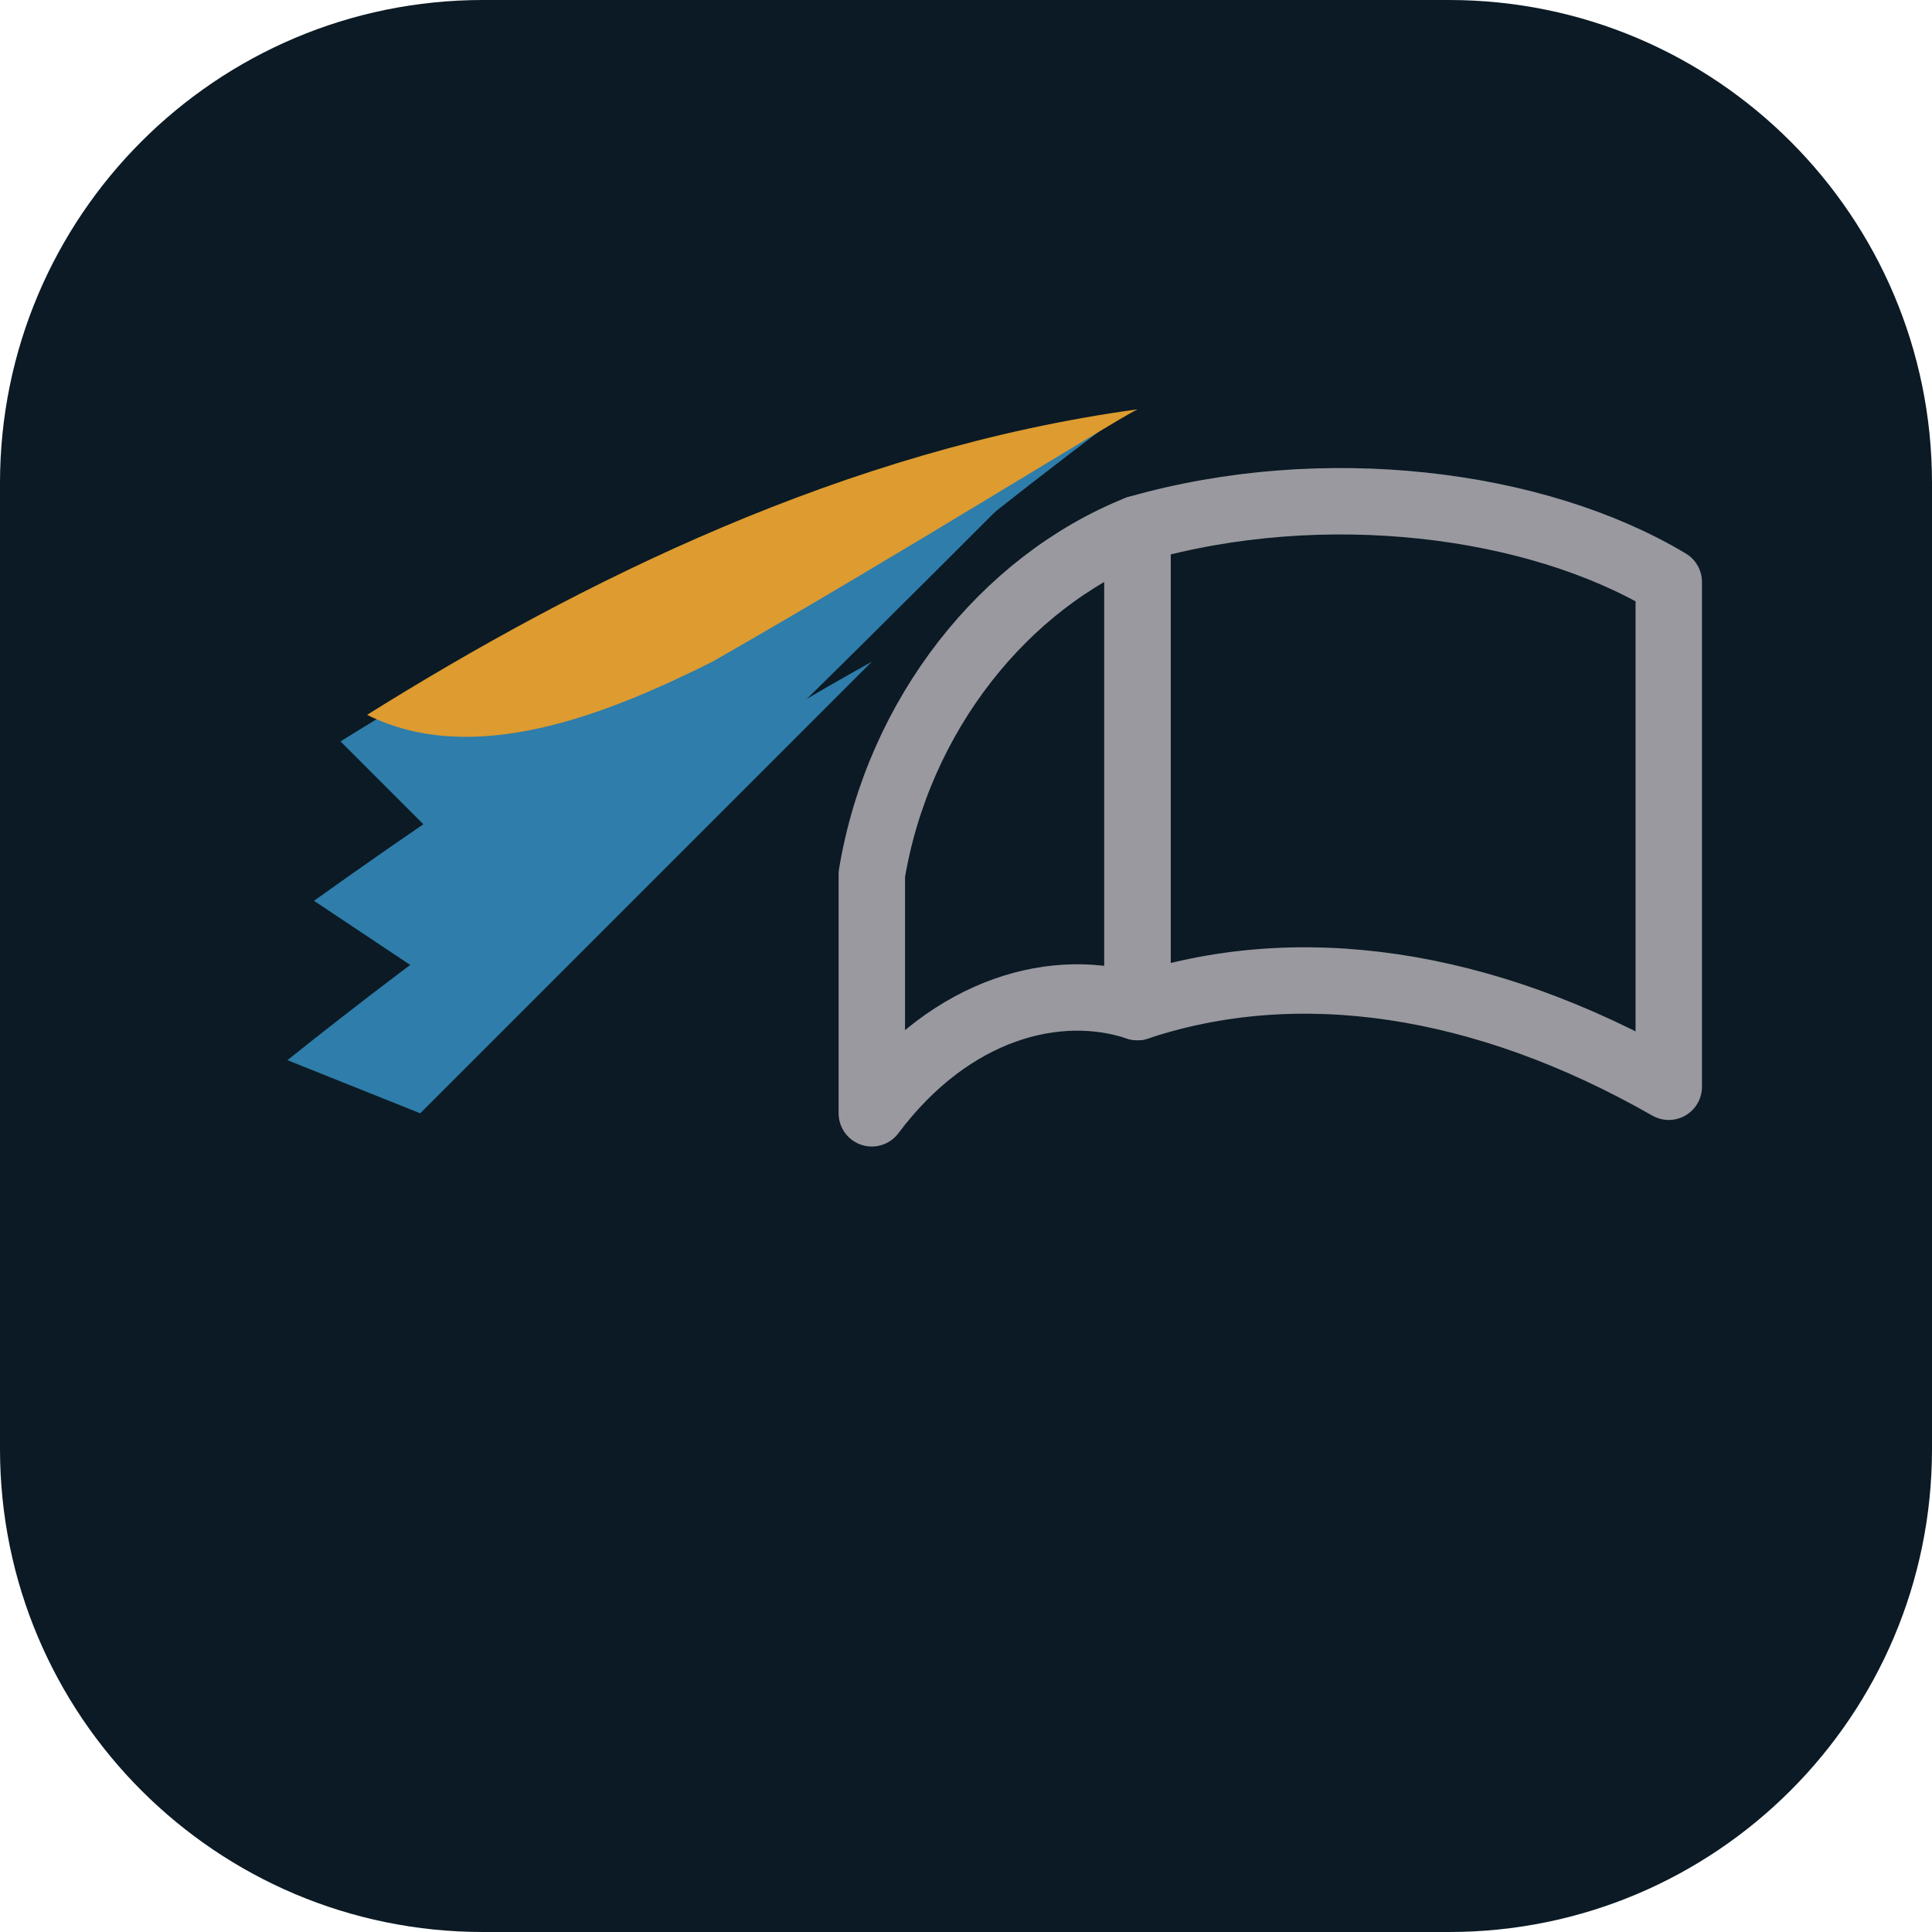
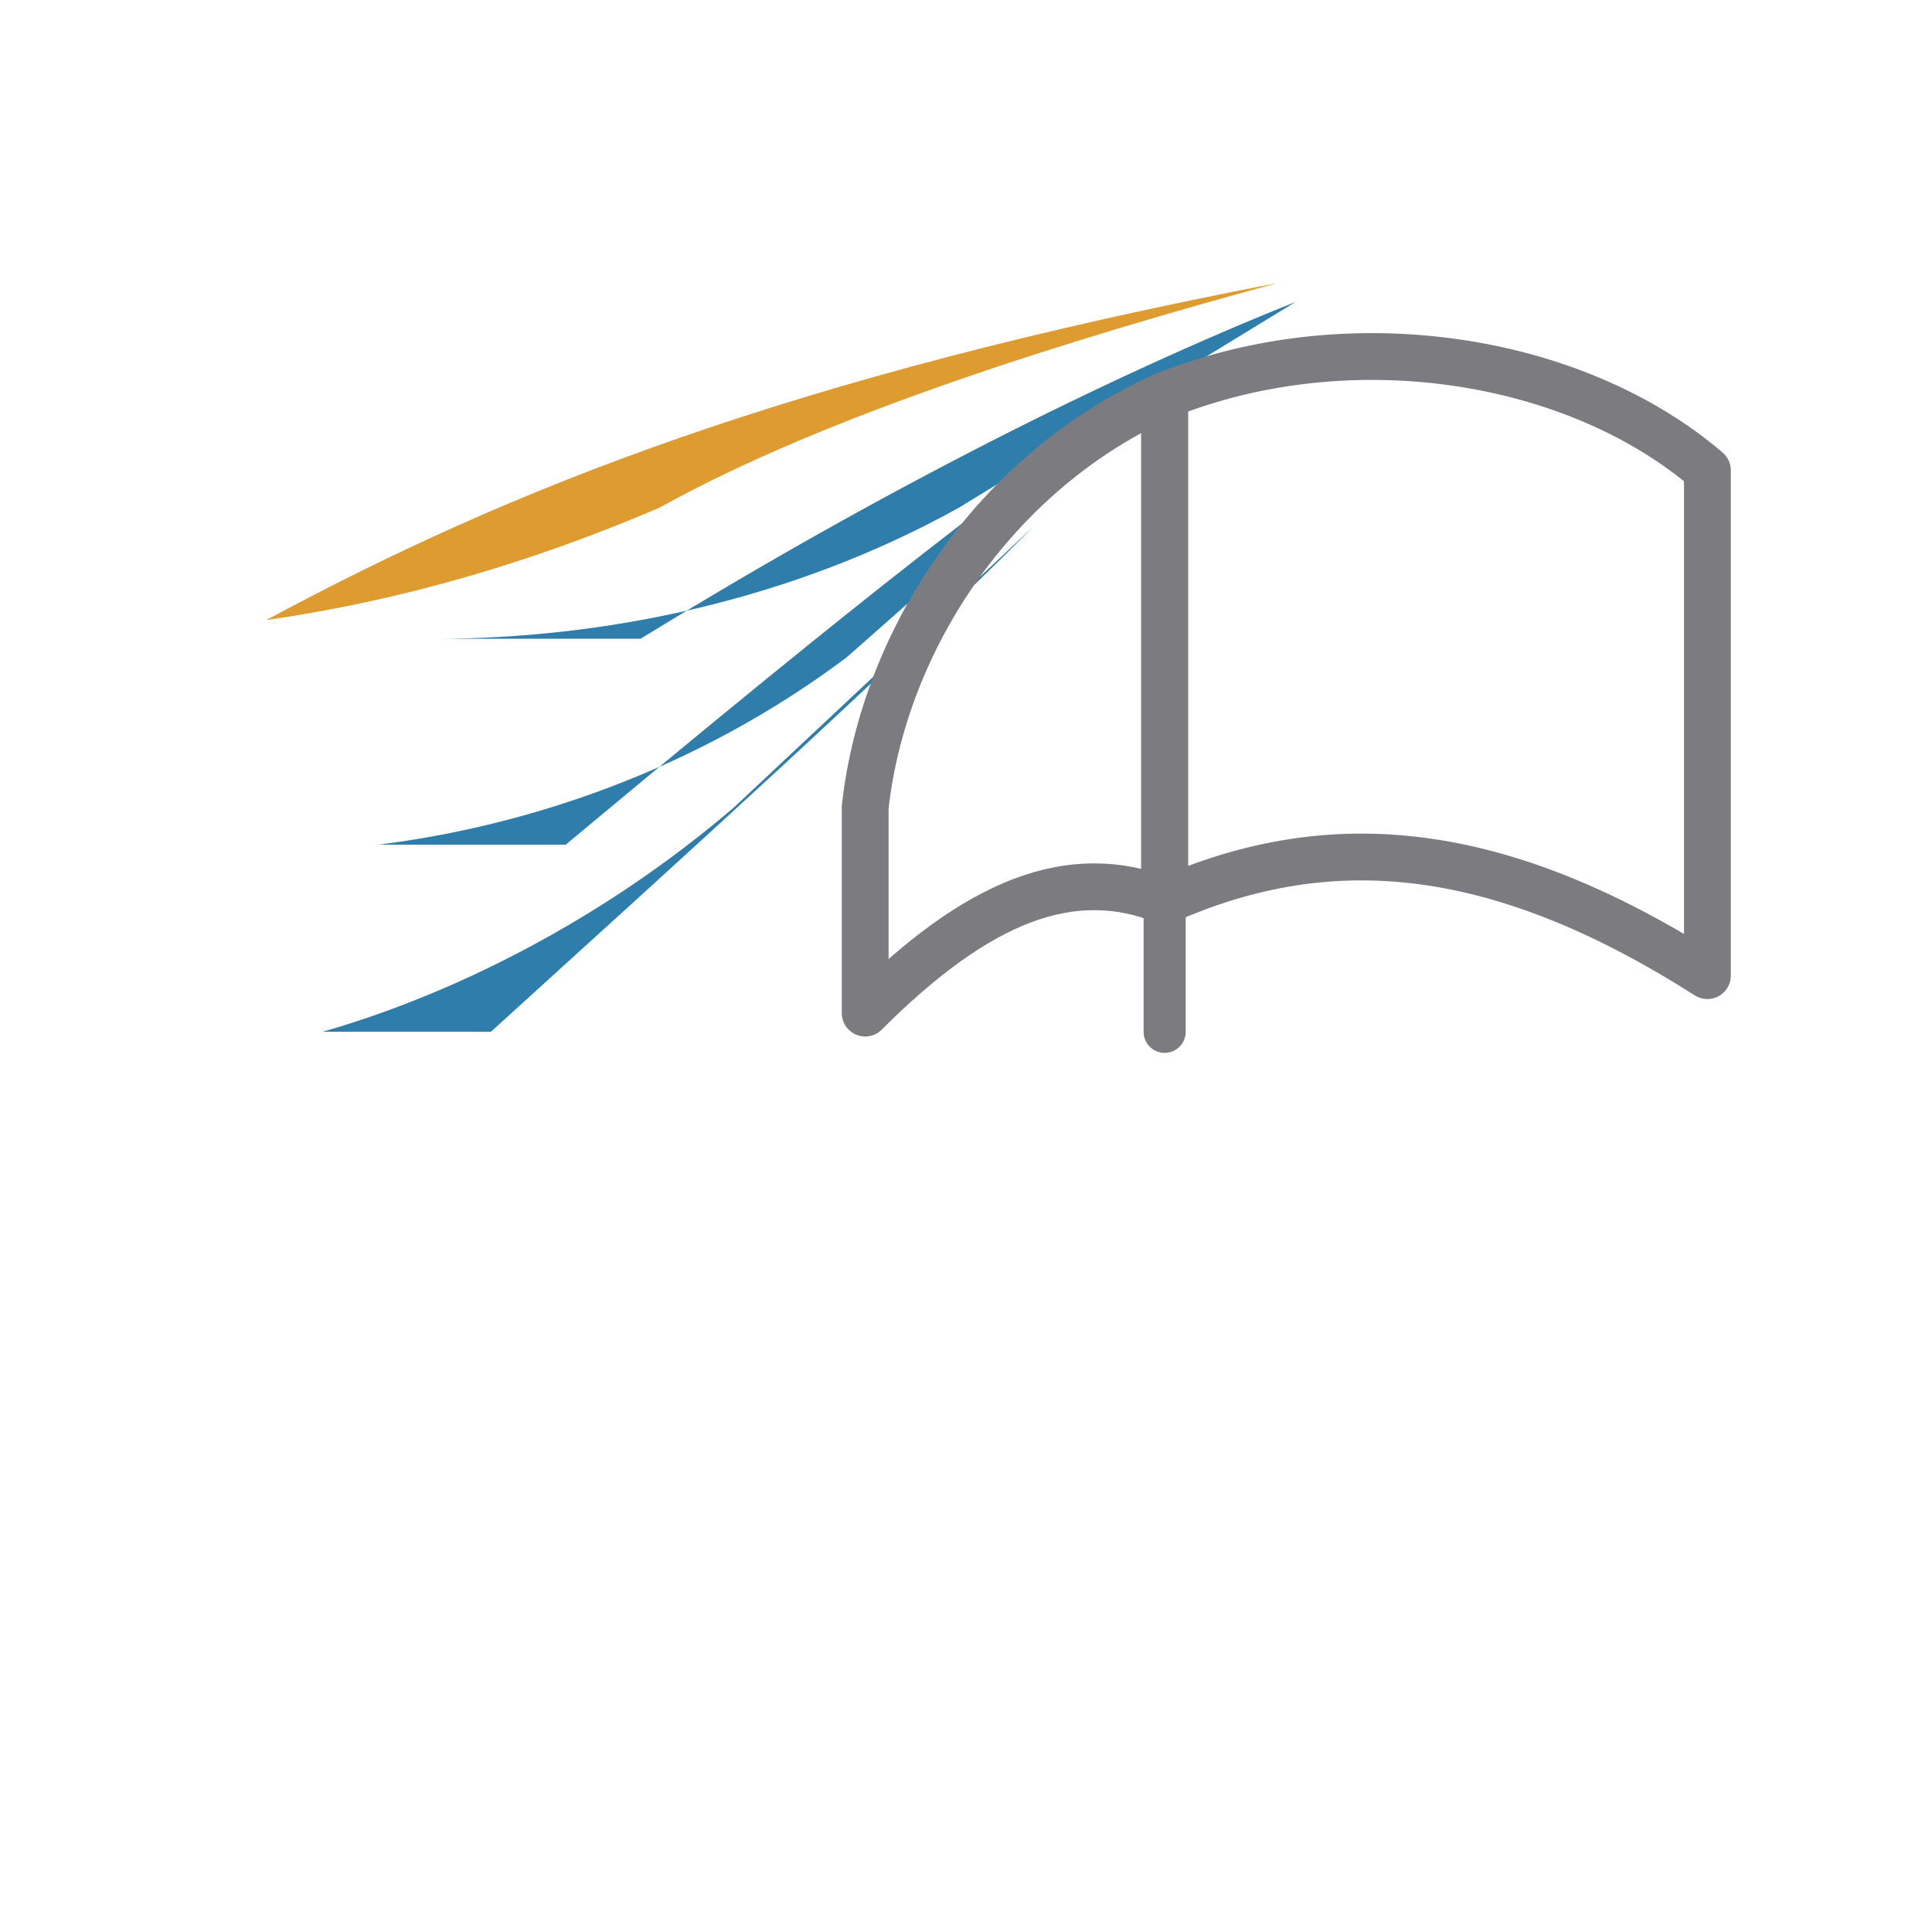
- <svg xmlns="http://www.w3.org/2000/svg" viewBox="0 0 32 32" fill="none">
-   <rect width="32" height="32" rx="8" fill="#0B1A24" />
-   <g transform="translate(3,7) scale(0.22)">
-     <path d="M8 48C18 40 34 28 52 18C40 30 28 42 18 52L8 48Z" fill="#2E7DAA" />
-     <path d="M10 36C24 26 42 14 62 6C48 20 34 34 22 44L10 36Z" fill="#2E7DAA" />
-     <path d="M12 24C28 14 48 4 70 0C54 12 38 26 24 36L12 24Z" fill="#2E7DAA" />
-     <path d="M14 22C30 12 50 2 72 -1C70 0 54 10 40 18C32 22 22 26 14 22Z" fill="#DD9B30" />
-     <path d="M72 8C86 4 102 6 112 12V50C98 42 84 40 72 44V8Z" fill="none" stroke="#9A99A0" stroke-width="5" stroke-linejoin="round" />
-     <path d="M72 8C62 12 54 22 52 34V52C58 44 66 42 72 44V8Z" fill="none" stroke="#9A99A0" stroke-width="5" stroke-linejoin="round" />
+ <svg xmlns="http://www.w3.org/2000/svg" width="64" height="64" viewBox="0 0 64 64" fill="none">
+   <g transform="translate(2,10) scale(0.31)">
+     <g>
+       <path fill="#2E7DAA" d="M8 78 L46 78 C68 58 88 40 104 24 L72 54 C58 66 42 74 28 78 Z" />
+       <path fill="#2E7DAA" d="M14 58 L54 58 C78 38 100 20 118 8 L84 38 C68 50 50 56 34 58 Z" />
+       <path fill="#2E7DAA" d="M20 36 L62 36 C88 20 112 8 132 0 L96 22 C78 32 58 36 40 36 Z" />
+       <path fill="#DD9B30" d="M22 34 C48 20 78 8 130 -2 C108 4 82 12 64 22 C50 28 36 32 22 34 Z" />
+       <path fill="none" stroke="#7C7B80" stroke-width="5" stroke-linejoin="round" stroke-linecap="round" d="M118 10 C138 2 162 6 176 18 V72 C154 58 136 56 118 64 V10 Z" />
+       <path fill="none" stroke="#7C7B80" stroke-width="5" stroke-linejoin="round" stroke-linecap="round" d="M118 10 C100 18 88 36 86 54 V76 C98 64 108 60 118 64 V10 Z" />
+       <path stroke="#7C7B80" stroke-width="4.5" stroke-linecap="round" d="M118 64 V78" />
+     </g>
  </g>
</svg>
